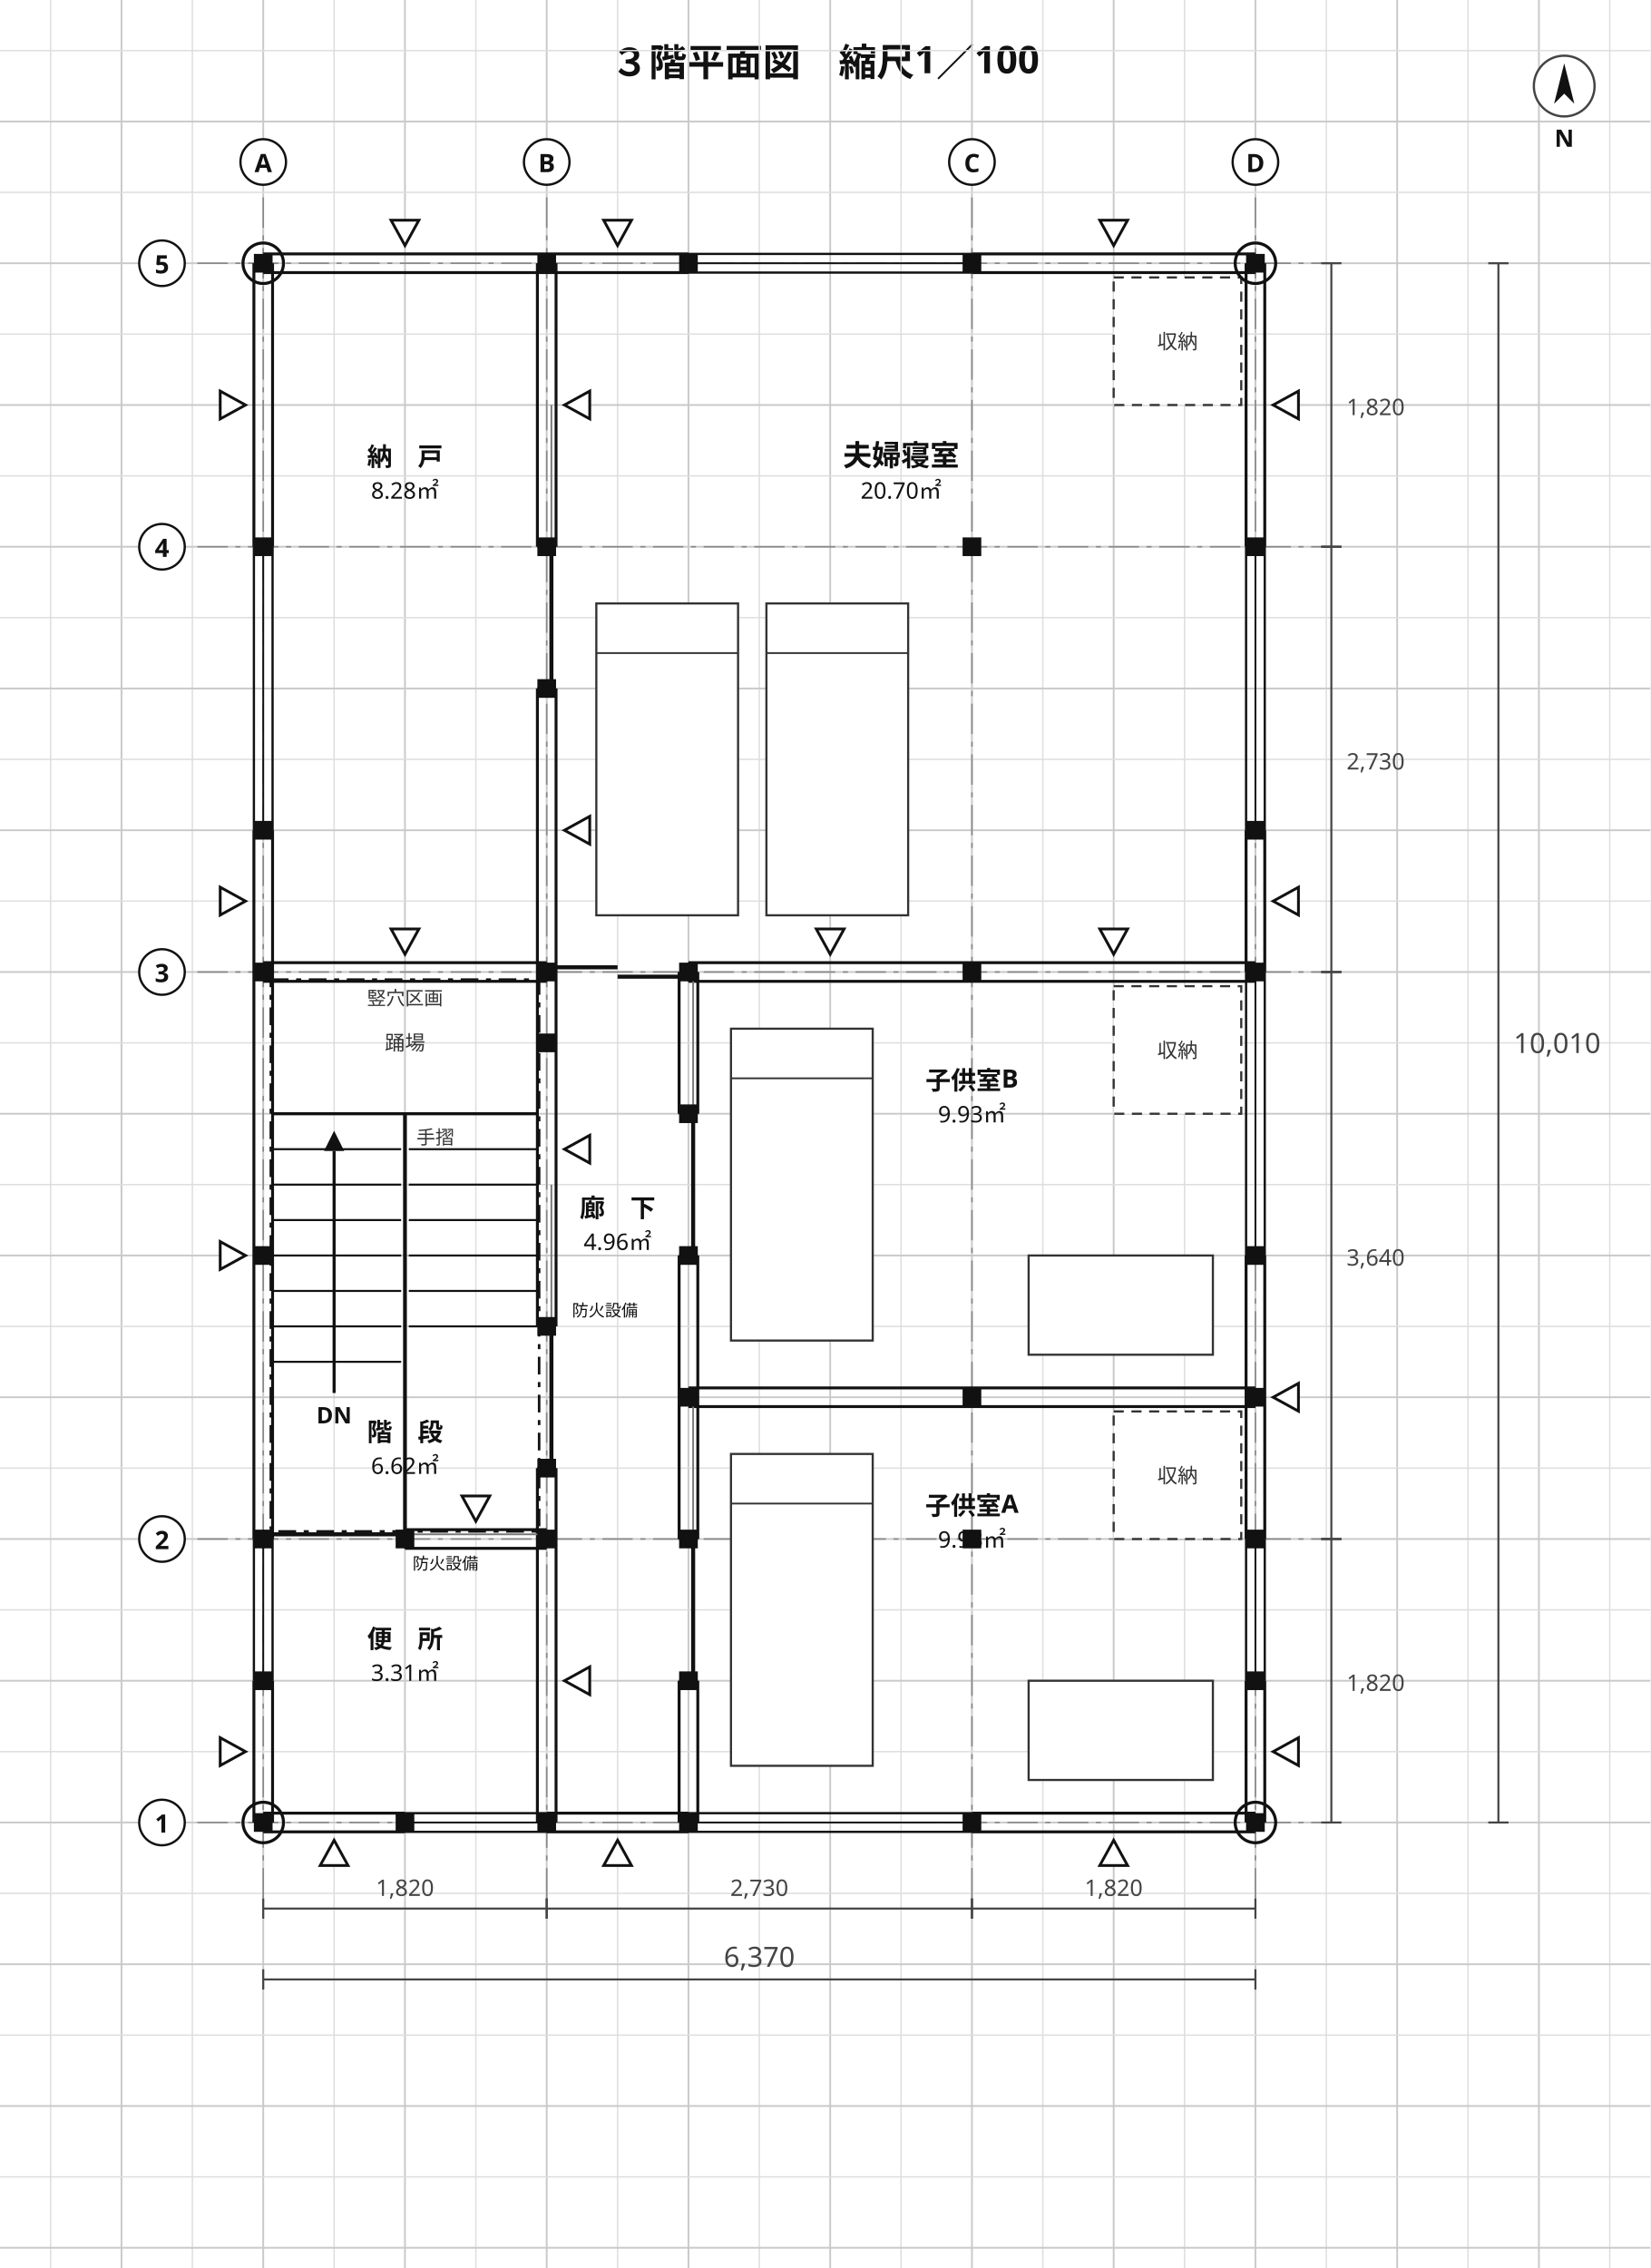
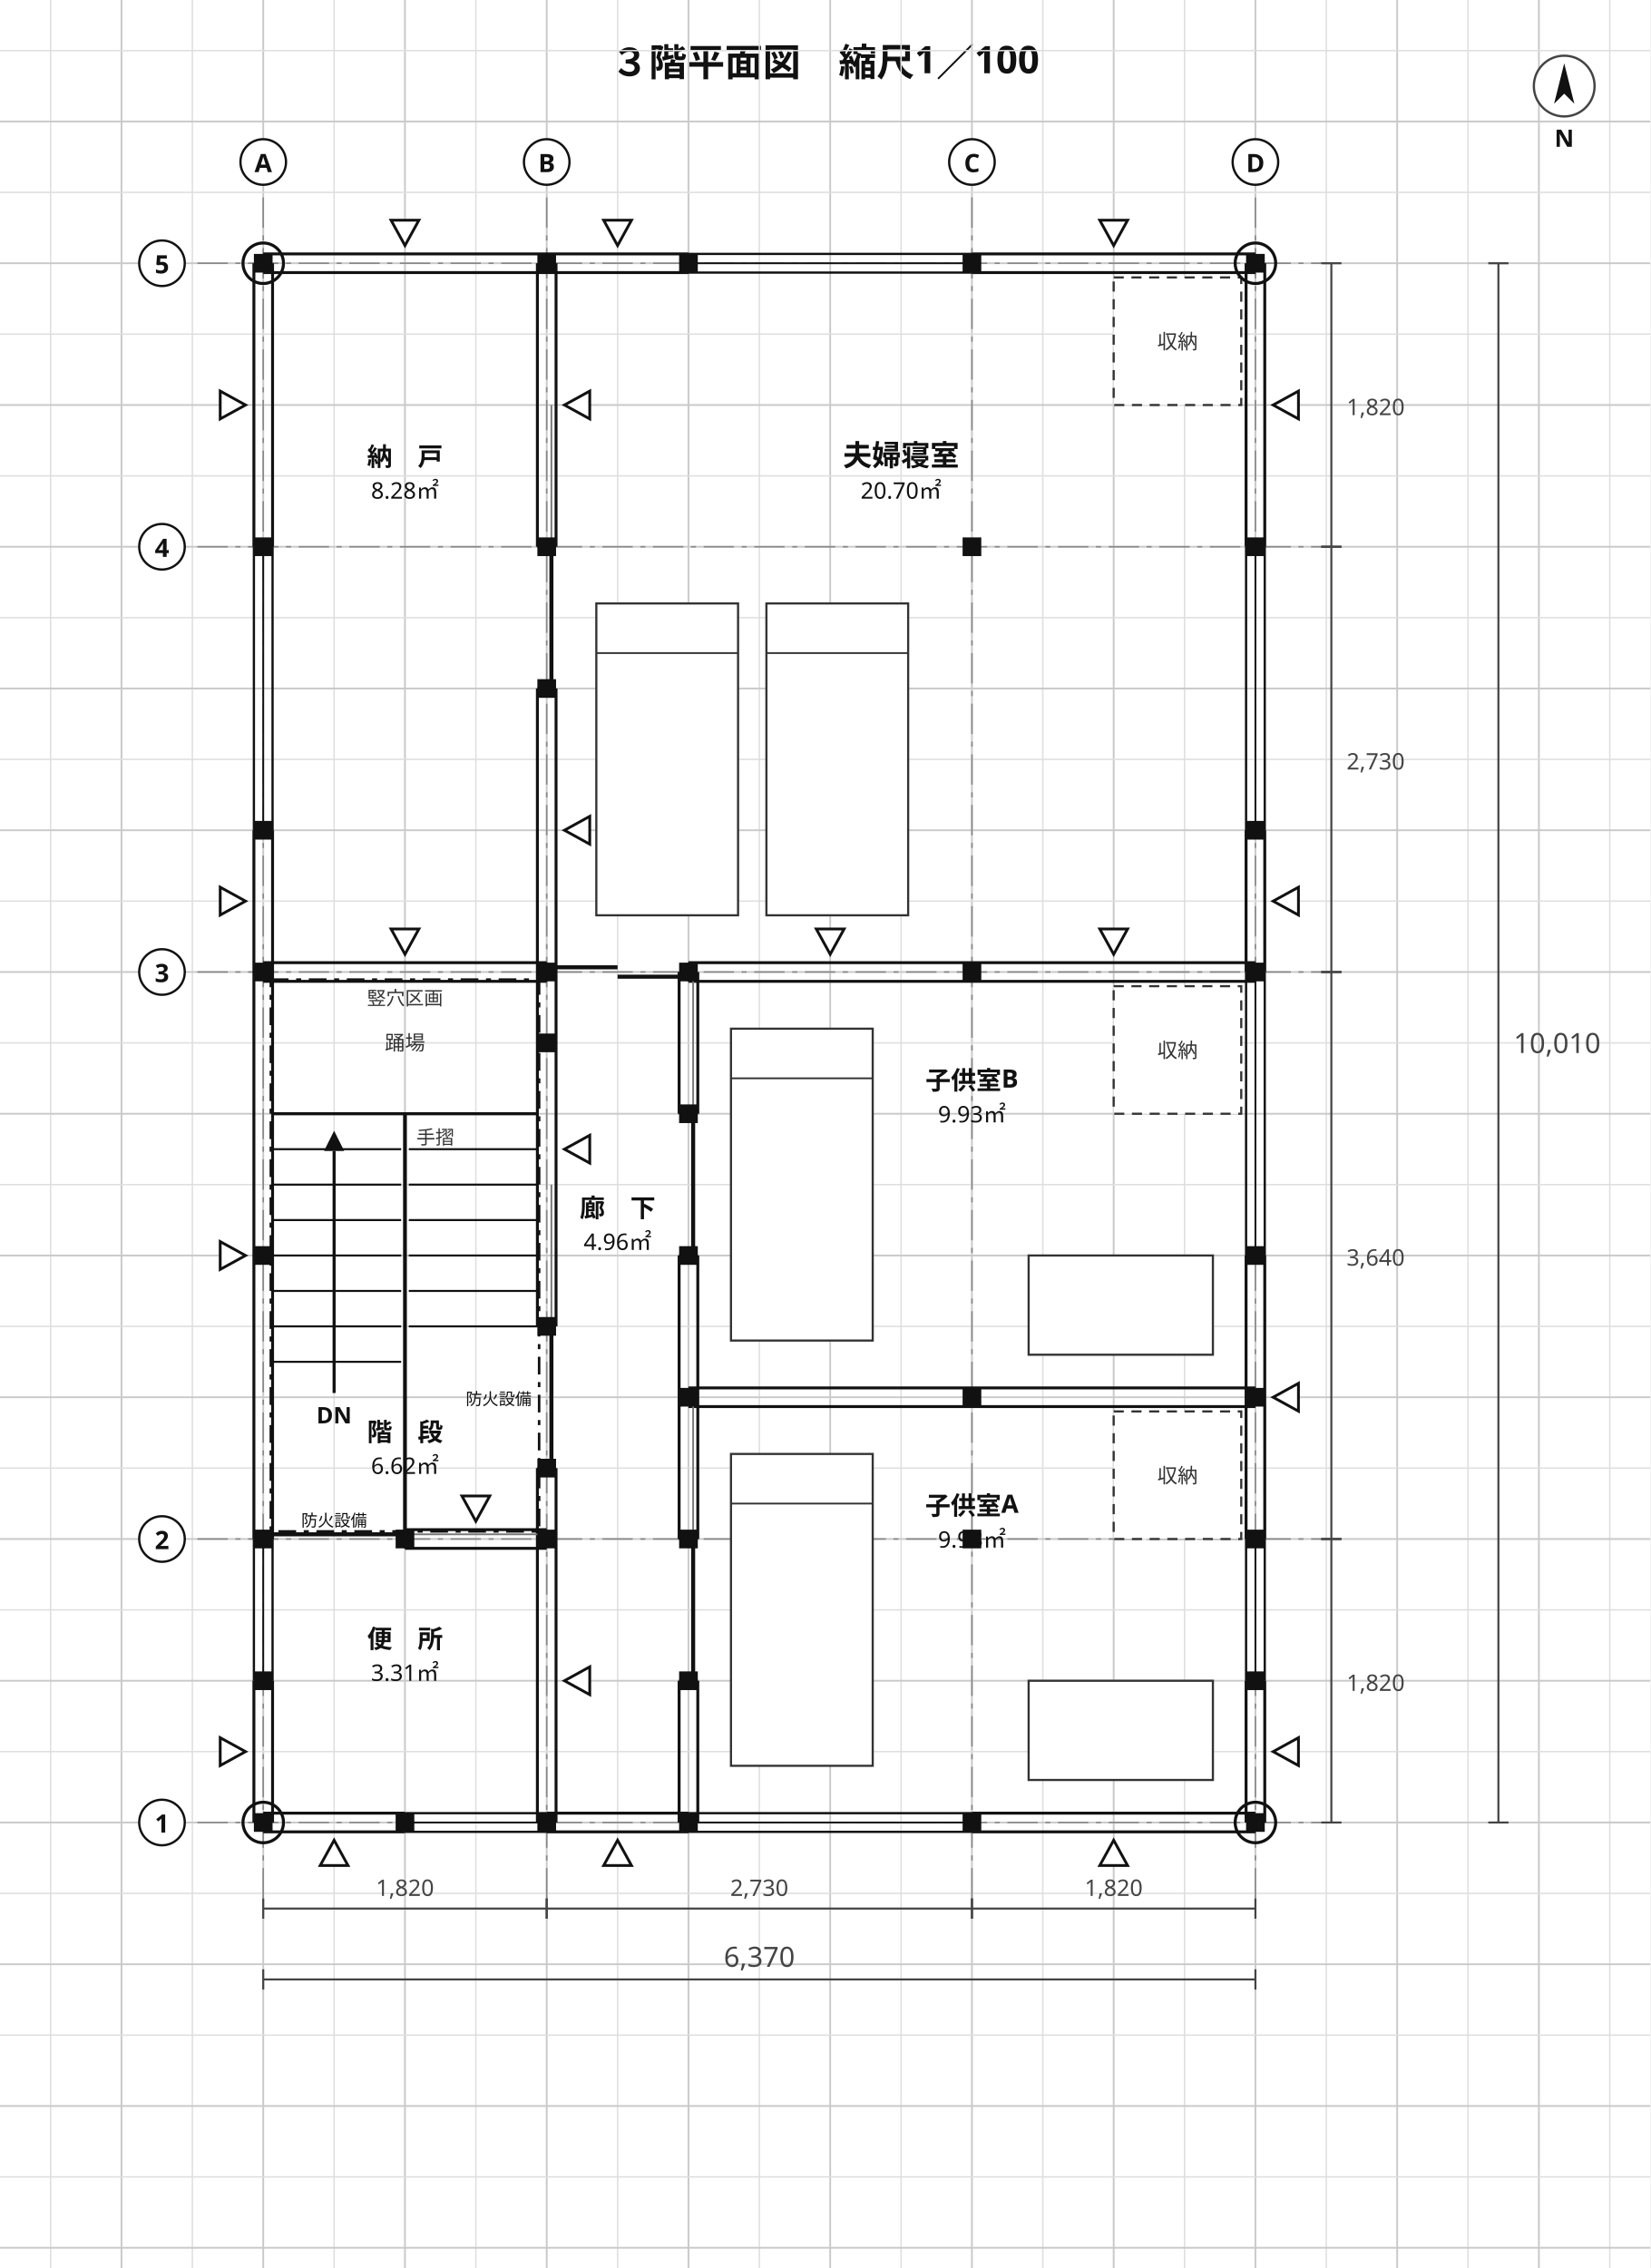
<svg xmlns="http://www.w3.org/2000/svg" viewBox="0 0 652 896" width="652" height="896" font-family="'Hiragino Sans','Hiragino Kaku Gothic ProN','Noto Sans JP','Yu Gothic',Meiryo,'IPAGothic',sans-serif">
  <rect width="652" height="896" fill="#ffffff" />
  <text x="326" y="30" font-size="15" text-anchor="middle" fill="#111" font-weight="700" font-family="'Hiragino Sans','Hiragino Kaku Gothic ProN','Noto Sans JP','Yu Gothic',Meiryo,'IPAGothic',sans-serif">３階平面図　縮尺1／100</text>
  <line x1="20" y1="0" x2="20" y2="896" stroke="#dedede" stroke-width="0.55" />
  <line x1="48" y1="0" x2="48" y2="896" stroke="#c9c9c9" stroke-width="0.7" />
  <line x1="76" y1="0" x2="76" y2="896" stroke="#dedede" stroke-width="0.55" />
  <line x1="104" y1="0" x2="104" y2="896" stroke="#c9c9c9" stroke-width="0.7" />
  <line x1="132" y1="0" x2="132" y2="896" stroke="#dedede" stroke-width="0.55" />
  <line x1="160" y1="0" x2="160" y2="896" stroke="#c9c9c9" stroke-width="0.7" />
  <line x1="188" y1="0" x2="188" y2="896" stroke="#dedede" stroke-width="0.55" />
  <line x1="216" y1="0" x2="216" y2="896" stroke="#c9c9c9" stroke-width="0.7" />
  <line x1="244" y1="0" x2="244" y2="896" stroke="#dedede" stroke-width="0.55" />
  <line x1="272" y1="0" x2="272" y2="896" stroke="#c9c9c9" stroke-width="0.7" />
  <line x1="300" y1="0" x2="300" y2="896" stroke="#dedede" stroke-width="0.55" />
  <line x1="328" y1="0" x2="328" y2="896" stroke="#c9c9c9" stroke-width="0.7" />
  <line x1="356" y1="0" x2="356" y2="896" stroke="#dedede" stroke-width="0.55" />
  <line x1="384" y1="0" x2="384" y2="896" stroke="#c9c9c9" stroke-width="0.7" />
  <line x1="412" y1="0" x2="412" y2="896" stroke="#dedede" stroke-width="0.55" />
  <line x1="440" y1="0" x2="440" y2="896" stroke="#c9c9c9" stroke-width="0.7" />
  <line x1="468" y1="0" x2="468" y2="896" stroke="#dedede" stroke-width="0.55" />
  <line x1="496" y1="0" x2="496" y2="896" stroke="#c9c9c9" stroke-width="0.7" />
  <line x1="524" y1="0" x2="524" y2="896" stroke="#dedede" stroke-width="0.55" />
  <line x1="552" y1="0" x2="552" y2="896" stroke="#c9c9c9" stroke-width="0.7" />
  <line x1="580" y1="0" x2="580" y2="896" stroke="#dedede" stroke-width="0.55" />
  <line x1="608" y1="0" x2="608" y2="896" stroke="#c9c9c9" stroke-width="0.7" />
  <line x1="636" y1="0" x2="636" y2="896" stroke="#dedede" stroke-width="0.55" />
  <line x1="0" y1="20" x2="652" y2="20" stroke="#dedede" stroke-width="0.55" />
  <line x1="0" y1="48" x2="652" y2="48" stroke="#c9c9c9" stroke-width="0.7" />
  <line x1="0" y1="76" x2="652" y2="76" stroke="#dedede" stroke-width="0.55" />
  <line x1="0" y1="104" x2="652" y2="104" stroke="#c9c9c9" stroke-width="0.7" />
  <line x1="0" y1="132" x2="652" y2="132" stroke="#dedede" stroke-width="0.55" />
  <line x1="0" y1="160" x2="652" y2="160" stroke="#c9c9c9" stroke-width="0.7" />
  <line x1="0" y1="188" x2="652" y2="188" stroke="#dedede" stroke-width="0.55" />
  <line x1="0" y1="216" x2="652" y2="216" stroke="#c9c9c9" stroke-width="0.7" />
  <line x1="0" y1="244" x2="652" y2="244" stroke="#dedede" stroke-width="0.55" />
  <line x1="0" y1="272" x2="652" y2="272" stroke="#c9c9c9" stroke-width="0.7" />
  <line x1="0" y1="300" x2="652" y2="300" stroke="#dedede" stroke-width="0.55" />
  <line x1="0" y1="328" x2="652" y2="328" stroke="#c9c9c9" stroke-width="0.7" />
  <line x1="0" y1="356" x2="652" y2="356" stroke="#dedede" stroke-width="0.55" />
  <line x1="0" y1="384" x2="652" y2="384" stroke="#c9c9c9" stroke-width="0.7" />
  <line x1="0" y1="412" x2="652" y2="412" stroke="#dedede" stroke-width="0.55" />
  <line x1="0" y1="440" x2="652" y2="440" stroke="#c9c9c9" stroke-width="0.7" />
  <line x1="0" y1="468" x2="652" y2="468" stroke="#dedede" stroke-width="0.55" />
  <line x1="0" y1="496" x2="652" y2="496" stroke="#c9c9c9" stroke-width="0.7" />
  <line x1="0" y1="524" x2="652" y2="524" stroke="#dedede" stroke-width="0.55" />
  <line x1="0" y1="552" x2="652" y2="552" stroke="#c9c9c9" stroke-width="0.7" />
  <line x1="0" y1="580" x2="652" y2="580" stroke="#dedede" stroke-width="0.55" />
  <line x1="0" y1="608" x2="652" y2="608" stroke="#c9c9c9" stroke-width="0.7" />
  <line x1="0" y1="636" x2="652" y2="636" stroke="#dedede" stroke-width="0.55" />
  <line x1="0" y1="664" x2="652" y2="664" stroke="#c9c9c9" stroke-width="0.7" />
  <line x1="0" y1="692" x2="652" y2="692" stroke="#dedede" stroke-width="0.55" />
  <line x1="0" y1="720" x2="652" y2="720" stroke="#c9c9c9" stroke-width="0.7" />
  <line x1="0" y1="748" x2="652" y2="748" stroke="#dedede" stroke-width="0.55" />
  <line x1="0" y1="776" x2="652" y2="776" stroke="#c9c9c9" stroke-width="0.7" />
  <line x1="0" y1="804" x2="652" y2="804" stroke="#dedede" stroke-width="0.55" />
  <line x1="0" y1="832" x2="652" y2="832" stroke="#c9c9c9" stroke-width="0.7" />
  <line x1="0" y1="860" x2="652" y2="860" stroke="#dedede" stroke-width="0.55" />
  <line x1="0" y1="888" x2="652" y2="888" stroke="#c9c9c9" stroke-width="0.7" />
  <line x1="104" y1="78" x2="104" y2="750" stroke="#888" stroke-width="0.6" stroke-dasharray="12 3 2 3" />
  <line x1="216" y1="78" x2="216" y2="750" stroke="#888" stroke-width="0.6" stroke-dasharray="12 3 2 3" />
  <line x1="384" y1="78" x2="384" y2="750" stroke="#888" stroke-width="0.6" stroke-dasharray="12 3 2 3" />
  <line x1="496" y1="78" x2="496" y2="750" stroke="#888" stroke-width="0.6" stroke-dasharray="12 3 2 3" />
  <line x1="78" y1="720" x2="526" y2="720" stroke="#888" stroke-width="0.6" stroke-dasharray="12 3 2 3" />
  <line x1="78" y1="608" x2="526" y2="608" stroke="#888" stroke-width="0.6" stroke-dasharray="12 3 2 3" />
  <line x1="78" y1="384" x2="526" y2="384" stroke="#888" stroke-width="0.6" stroke-dasharray="12 3 2 3" />
  <line x1="78" y1="216" x2="526" y2="216" stroke="#888" stroke-width="0.6" stroke-dasharray="12 3 2 3" />
  <line x1="78" y1="104" x2="526" y2="104" stroke="#888" stroke-width="0.6" stroke-dasharray="12 3 2 3" />
  <line x1="100.31" y1="720" x2="100.31" y2="664" stroke="#111" stroke-width="1.15" />
  <line x1="107.69" y1="720" x2="107.69" y2="664" stroke="#111" stroke-width="1.15" />
  <line x1="100.31" y1="608" x2="100.31" y2="328" stroke="#111" stroke-width="1.15" />
  <line x1="107.69" y1="608" x2="107.69" y2="328" stroke="#111" stroke-width="1.15" />
  <line x1="100.31" y1="216" x2="100.31" y2="104" stroke="#111" stroke-width="1.15" />
  <line x1="107.69" y1="216" x2="107.69" y2="104" stroke="#111" stroke-width="1.15" />
  <line x1="212.31" y1="720" x2="212.31" y2="580" stroke="#111" stroke-width="1.15" />
  <line x1="219.69" y1="720" x2="219.69" y2="580" stroke="#111" stroke-width="1.15" />
  <line x1="212.31" y1="524" x2="212.31" y2="272" stroke="#111" stroke-width="1.15" />
  <line x1="219.69" y1="524" x2="219.69" y2="272" stroke="#111" stroke-width="1.15" />
  <line x1="212.31" y1="216" x2="212.31" y2="104" stroke="#111" stroke-width="1.15" />
  <line x1="219.69" y1="216" x2="219.69" y2="104" stroke="#111" stroke-width="1.15" />
  <line x1="104" y1="716.31" x2="160" y2="716.31" stroke="#111" stroke-width="1.15" />
  <line x1="104" y1="723.69" x2="160" y2="723.69" stroke="#111" stroke-width="1.15" />
  <line x1="216" y1="716.31" x2="272" y2="716.31" stroke="#111" stroke-width="1.15" />
  <line x1="216" y1="723.69" x2="272" y2="723.69" stroke="#111" stroke-width="1.15" />
  <line x1="384" y1="716.31" x2="496" y2="716.31" stroke="#111" stroke-width="1.15" />
  <line x1="384" y1="723.69" x2="496" y2="723.69" stroke="#111" stroke-width="1.15" />
  <line x1="160" y1="604.31" x2="216" y2="604.31" stroke="#111" stroke-width="1.15" />
  <line x1="160" y1="611.69" x2="216" y2="611.69" stroke="#111" stroke-width="1.15" />
  <line x1="104" y1="380.31" x2="216" y2="380.31" stroke="#111" stroke-width="1.15" />
  <line x1="104" y1="387.69" x2="216" y2="387.69" stroke="#111" stroke-width="1.15" />
  <line x1="272" y1="380.31" x2="496" y2="380.31" stroke="#111" stroke-width="1.15" />
  <line x1="272" y1="387.69" x2="496" y2="387.69" stroke="#111" stroke-width="1.15" />
  <line x1="104" y1="100.31" x2="272" y2="100.31" stroke="#111" stroke-width="1.15" />
  <line x1="104" y1="107.69" x2="272" y2="107.69" stroke="#111" stroke-width="1.15" />
  <line x1="384" y1="100.31" x2="496" y2="100.31" stroke="#111" stroke-width="1.15" />
  <line x1="384" y1="107.69" x2="496" y2="107.69" stroke="#111" stroke-width="1.15" />
  <line x1="268.31" y1="720" x2="268.31" y2="664" stroke="#111" stroke-width="1.15" />
  <line x1="275.69" y1="720" x2="275.69" y2="664" stroke="#111" stroke-width="1.15" />
  <line x1="268.31" y1="608" x2="268.31" y2="496" stroke="#111" stroke-width="1.15" />
  <line x1="275.69" y1="608" x2="275.69" y2="496" stroke="#111" stroke-width="1.15" />
  <line x1="268.31" y1="440" x2="268.31" y2="384" stroke="#111" stroke-width="1.15" />
  <line x1="275.69" y1="440" x2="275.69" y2="384" stroke="#111" stroke-width="1.15" />
  <line x1="492.31" y1="720" x2="492.31" y2="664" stroke="#111" stroke-width="1.15" />
  <line x1="499.69" y1="720" x2="499.69" y2="664" stroke="#111" stroke-width="1.15" />
  <line x1="492.31" y1="608" x2="492.31" y2="496" stroke="#111" stroke-width="1.15" />
  <line x1="499.69" y1="608" x2="499.69" y2="496" stroke="#111" stroke-width="1.15" />
  <line x1="492.31" y1="384" x2="492.31" y2="328" stroke="#111" stroke-width="1.15" />
  <line x1="499.69" y1="384" x2="499.69" y2="328" stroke="#111" stroke-width="1.15" />
  <line x1="492.31" y1="216" x2="492.31" y2="104" stroke="#111" stroke-width="1.15" />
  <line x1="499.69" y1="216" x2="499.69" y2="104" stroke="#111" stroke-width="1.15" />
  <line x1="272" y1="548.31" x2="496" y2="548.31" stroke="#111" stroke-width="1.15" />
  <line x1="272" y1="555.69" x2="496" y2="555.69" stroke="#111" stroke-width="1.15" />
  <line x1="272" y1="716.31" x2="384" y2="716.31" stroke="#111" stroke-width="0.9" />
  <line x1="272" y1="723.69" x2="384" y2="723.69" stroke="#111" stroke-width="0.9" />
  <line x1="272" y1="720" x2="384" y2="720" stroke="#111" stroke-width="0.7" />
  <line x1="272" y1="716.31" x2="272" y2="723.69" stroke="#111" stroke-width="1.0" />
  <line x1="384" y1="716.31" x2="384" y2="723.69" stroke="#111" stroke-width="1.0" />
  <line x1="160" y1="716.31" x2="216" y2="716.31" stroke="#111" stroke-width="0.9" />
  <line x1="160" y1="723.69" x2="216" y2="723.69" stroke="#111" stroke-width="0.9" />
  <line x1="160" y1="720" x2="216" y2="720" stroke="#111" stroke-width="0.7" />
  <line x1="160" y1="716.31" x2="160" y2="723.69" stroke="#111" stroke-width="1.0" />
  <line x1="216" y1="716.31" x2="216" y2="723.69" stroke="#111" stroke-width="1.0" />
  <line x1="272" y1="100.31" x2="384" y2="100.31" stroke="#111" stroke-width="0.9" />
  <line x1="272" y1="107.69" x2="384" y2="107.69" stroke="#111" stroke-width="0.9" />
  <line x1="272" y1="104" x2="384" y2="104" stroke="#111" stroke-width="0.7" />
  <line x1="272" y1="100.31" x2="272" y2="107.69" stroke="#111" stroke-width="1.0" />
  <line x1="384" y1="100.31" x2="384" y2="107.69" stroke="#111" stroke-width="1.0" />
  <line x1="100.31" y1="664" x2="100.31" y2="608" stroke="#111" stroke-width="0.9" />
  <line x1="107.69" y1="664" x2="107.69" y2="608" stroke="#111" stroke-width="0.9" />
  <line x1="104" y1="664" x2="104" y2="608" stroke="#111" stroke-width="0.7" />
  <line x1="100.31" y1="664" x2="107.69" y2="664" stroke="#111" stroke-width="1.0" />
  <line x1="100.31" y1="608" x2="107.69" y2="608" stroke="#111" stroke-width="1.0" />
  <line x1="100.31" y1="328" x2="100.31" y2="216" stroke="#111" stroke-width="0.9" />
  <line x1="107.69" y1="328" x2="107.69" y2="216" stroke="#111" stroke-width="0.9" />
  <line x1="104" y1="328" x2="104" y2="216" stroke="#111" stroke-width="0.7" />
  <line x1="100.31" y1="328" x2="107.69" y2="328" stroke="#111" stroke-width="1.0" />
  <line x1="100.31" y1="216" x2="107.69" y2="216" stroke="#111" stroke-width="1.0" />
  <line x1="492.31" y1="664" x2="492.31" y2="608" stroke="#111" stroke-width="0.9" />
  <line x1="499.69" y1="664" x2="499.69" y2="608" stroke="#111" stroke-width="0.9" />
  <line x1="496" y1="664" x2="496" y2="608" stroke="#111" stroke-width="0.7" />
  <line x1="492.31" y1="664" x2="499.69" y2="664" stroke="#111" stroke-width="1.0" />
  <line x1="492.31" y1="608" x2="499.69" y2="608" stroke="#111" stroke-width="1.0" />
  <line x1="492.31" y1="496" x2="492.31" y2="384" stroke="#111" stroke-width="0.9" />
  <line x1="499.69" y1="496" x2="499.69" y2="384" stroke="#111" stroke-width="0.9" />
  <line x1="496" y1="496" x2="496" y2="384" stroke="#111" stroke-width="0.7" />
  <line x1="492.31" y1="496" x2="499.69" y2="496" stroke="#111" stroke-width="1.0" />
  <line x1="492.31" y1="384" x2="499.69" y2="384" stroke="#111" stroke-width="1.0" />
  <line x1="492.31" y1="328" x2="492.31" y2="216" stroke="#111" stroke-width="0.9" />
  <line x1="499.69" y1="328" x2="499.69" y2="216" stroke="#111" stroke-width="0.9" />
  <line x1="496" y1="328" x2="496" y2="216" stroke="#111" stroke-width="0.7" />
  <line x1="492.31" y1="328" x2="499.69" y2="328" stroke="#111" stroke-width="1.0" />
  <line x1="492.31" y1="216" x2="499.69" y2="216" stroke="#111" stroke-width="1.0" />
  <line x1="104" y1="604.31" x2="104" y2="611.69" stroke="#111" stroke-width="1.0" />
  <line x1="160" y1="604.31" x2="160" y2="611.69" stroke="#111" stroke-width="1.0" />
  <line x1="104" y1="606.15" x2="160" y2="606.15" stroke="#111" stroke-width="1.6" />
  <line x1="160" y1="606.15" x2="216" y2="606.15" stroke="#777" stroke-width="0.7" />
-   <text x="163" y="620" font-size="6.5" text-anchor="start" fill="#111" font-weight="400" font-family="'Hiragino Sans','Hiragino Kaku Gothic ProN','Noto Sans JP','Yu Gothic',Meiryo,'IPAGothic',sans-serif">防火設備</text>
+   <text x="132" y="603" font-size="6.5" text-anchor="middle" fill="#111" font-weight="400" font-family="'Hiragino Sans','Hiragino Kaku Gothic ProN','Noto Sans JP','Yu Gothic',Meiryo,'IPAGothic',sans-serif">防火設備</text>
  <line x1="212.31" y1="580" x2="219.69" y2="580" stroke="#111" stroke-width="1.0" />
  <line x1="212.31" y1="524" x2="219.69" y2="524" stroke="#111" stroke-width="1.0" />
  <line x1="217.85" y1="580" x2="217.85" y2="524" stroke="#111" stroke-width="1.6" />
  <line x1="217.85" y1="524" x2="217.85" y2="468" stroke="#777" stroke-width="0.7" />
-   <text x="226" y="520" font-size="6.5" text-anchor="start" fill="#111" font-weight="400" font-family="'Hiragino Sans','Hiragino Kaku Gothic ProN','Noto Sans JP','Yu Gothic',Meiryo,'IPAGothic',sans-serif">防火設備</text>
+   <text x="210" y="555" font-size="6.5" text-anchor="end" fill="#111" font-weight="400" font-family="'Hiragino Sans','Hiragino Kaku Gothic ProN','Noto Sans JP','Yu Gothic',Meiryo,'IPAGothic',sans-serif">防火設備</text>
  <line x1="212.31" y1="272" x2="219.69" y2="272" stroke="#111" stroke-width="1.0" />
  <line x1="212.31" y1="216" x2="219.69" y2="216" stroke="#111" stroke-width="1.0" />
  <line x1="217.85" y1="272" x2="217.85" y2="216" stroke="#111" stroke-width="1.6" />
  <line x1="217.85" y1="216" x2="217.85" y2="160" stroke="#777" stroke-width="0.7" />
  <line x1="268.31" y1="664" x2="275.69" y2="664" stroke="#111" stroke-width="1.0" />
  <line x1="268.31" y1="608" x2="275.69" y2="608" stroke="#111" stroke-width="1.0" />
  <line x1="273.85" y1="664" x2="273.85" y2="608" stroke="#111" stroke-width="1.6" />
  <line x1="273.85" y1="608" x2="273.85" y2="552" stroke="#777" stroke-width="0.7" />
  <line x1="268.31" y1="496" x2="275.69" y2="496" stroke="#111" stroke-width="1.0" />
  <line x1="268.31" y1="440" x2="275.69" y2="440" stroke="#111" stroke-width="1.0" />
  <line x1="273.85" y1="496" x2="273.85" y2="440" stroke="#111" stroke-width="1.6" />
  <line x1="273.85" y1="440" x2="273.85" y2="384" stroke="#777" stroke-width="0.7" />
  <line x1="216" y1="382.15" x2="244" y2="382.15" stroke="#111" stroke-width="1.6" />
  <line x1="244" y1="385.85" x2="272" y2="385.85" stroke="#111" stroke-width="1.6" />
  <line x1="216" y1="380.31" x2="216" y2="387.69" stroke="#111" stroke-width="1.0" />
  <line x1="272" y1="380.31" x2="272" y2="387.69" stroke="#111" stroke-width="1.0" />
  <rect x="288.8" y="574.4" width="56" height="123.2" fill="#fff" stroke="#333" stroke-width="0.85" />
  <line x1="288.8" y1="594" x2="344.8" y2="594" stroke="#333" stroke-width="0.7" />
  <rect x="406.4" y="664" width="72.8" height="39.2" fill="#fff" stroke="#333" stroke-width="0.85" />
  <rect x="440" y="557.6" width="50.4" height="50.4" fill="#fff" stroke="#333" stroke-width="0.85" stroke-dasharray="4 3" />
  <text x="465.2" y="585.8" font-size="8" text-anchor="middle" fill="#333" font-weight="400" font-family="'Hiragino Sans','Hiragino Kaku Gothic ProN','Noto Sans JP','Yu Gothic',Meiryo,'IPAGothic',sans-serif">収納</text>
  <rect x="288.8" y="406.4" width="56" height="123.2" fill="#fff" stroke="#333" stroke-width="0.85" />
  <line x1="288.8" y1="426" x2="344.8" y2="426" stroke="#333" stroke-width="0.7" />
  <rect x="406.4" y="496" width="72.8" height="39.2" fill="#fff" stroke="#333" stroke-width="0.85" />
  <rect x="440" y="389.6" width="50.4" height="50.4" fill="#fff" stroke="#333" stroke-width="0.85" stroke-dasharray="4 3" />
  <text x="465.2" y="417.8" font-size="8" text-anchor="middle" fill="#333" font-weight="400" font-family="'Hiragino Sans','Hiragino Kaku Gothic ProN','Noto Sans JP','Yu Gothic',Meiryo,'IPAGothic',sans-serif">収納</text>
  <rect x="235.6" y="238.4" width="56" height="123.2" fill="#fff" stroke="#333" stroke-width="0.85" />
  <line x1="235.6" y1="258" x2="291.6" y2="258" stroke="#333" stroke-width="0.7" />
  <rect x="302.8" y="238.4" width="56" height="123.2" fill="#fff" stroke="#333" stroke-width="0.85" />
  <line x1="302.8" y1="258" x2="358.8" y2="258" stroke="#333" stroke-width="0.7" />
  <rect x="440" y="109.6" width="50.4" height="50.4" fill="#fff" stroke="#333" stroke-width="0.85" stroke-dasharray="4 3" />
  <text x="465.2" y="137.8" font-size="8" text-anchor="middle" fill="#333" font-weight="400" font-family="'Hiragino Sans','Hiragino Kaku Gothic ProN','Noto Sans JP','Yu Gothic',Meiryo,'IPAGothic',sans-serif">収納</text>
  <line x1="107.69" y1="440" x2="212.31" y2="440" stroke="#111" stroke-width="1.2" />
  <text x="160" y="414.8" font-size="8" text-anchor="middle" fill="#333" font-weight="400" font-family="'Hiragino Sans','Hiragino Kaku Gothic ProN','Noto Sans JP','Yu Gothic',Meiryo,'IPAGothic',sans-serif">踊場</text>
  <line x1="160" y1="608" x2="160" y2="440" stroke="#111" stroke-width="1.5" />
  <text x="172" y="452" font-size="7.5" text-anchor="middle" fill="#333" font-weight="400" font-family="'Hiragino Sans','Hiragino Kaku Gothic ProN','Noto Sans JP','Yu Gothic',Meiryo,'IPAGothic',sans-serif">手摺</text>
  <line x1="161.5" y1="454" x2="212.31" y2="454" stroke="#111" stroke-width="0.8" />
  <line x1="161.5" y1="468" x2="212.31" y2="468" stroke="#111" stroke-width="0.8" />
  <line x1="161.5" y1="482" x2="212.31" y2="482" stroke="#111" stroke-width="0.8" />
  <line x1="161.5" y1="496" x2="212.31" y2="496" stroke="#111" stroke-width="0.8" />
  <line x1="161.5" y1="510" x2="212.31" y2="510" stroke="#111" stroke-width="0.8" />
  <line x1="161.5" y1="524" x2="212.31" y2="524" stroke="#111" stroke-width="0.8" />
  <line x1="107.69" y1="454" x2="158.5" y2="454" stroke="#111" stroke-width="0.8" />
  <line x1="107.69" y1="468" x2="158.5" y2="468" stroke="#111" stroke-width="0.8" />
  <line x1="107.69" y1="482" x2="158.5" y2="482" stroke="#111" stroke-width="0.8" />
  <line x1="107.69" y1="496" x2="158.5" y2="496" stroke="#111" stroke-width="0.8" />
  <line x1="107.69" y1="510" x2="158.5" y2="510" stroke="#111" stroke-width="0.8" />
  <line x1="107.69" y1="524" x2="158.5" y2="524" stroke="#111" stroke-width="0.8" />
  <line x1="107.69" y1="538" x2="158.5" y2="538" stroke="#111" stroke-width="0.8" />
  <line x1="132" y1="550.32" x2="132" y2="454.72" stroke="#111" stroke-width="1.2" />
  <polygon points="132,446.72 128,454.72 136,454.72" fill="#111" />
  <text x="132" y="562.32" font-size="9" text-anchor="middle" fill="#111" font-weight="700" font-family="'Hiragino Sans','Hiragino Kaku Gothic ProN','Noto Sans JP','Yu Gothic',Meiryo,'IPAGothic',sans-serif">DN</text>
  <rect x="107" y="387" width="106" height="218" fill="none" stroke="#111" stroke-width="1.0" stroke-dasharray="7 3 2 3" />
  <text x="160" y="397" font-size="7.5" text-anchor="middle" fill="#333" font-weight="400" font-family="'Hiragino Sans','Hiragino Kaku Gothic ProN','Noto Sans JP','Yu Gothic',Meiryo,'IPAGothic',sans-serif">竪穴区画</text>
  <polygon points="97,692 87,686.5 87,697.5" fill="#fff" stroke="#111" stroke-width="1.1" />
  <polygon points="97,496 87,490.5 87,501.5" fill="#fff" stroke="#111" stroke-width="1.1" />
  <polygon points="97,356 87,350.5 87,361.5" fill="#fff" stroke="#111" stroke-width="1.1" />
  <polygon points="97,160 87,154.5 87,165.5" fill="#fff" stroke="#111" stroke-width="1.1" />
  <polygon points="223,664 233,658.5 233,669.5" fill="#fff" stroke="#111" stroke-width="1.1" />
  <polygon points="223,454 233,448.5 233,459.5" fill="#fff" stroke="#111" stroke-width="1.1" />
  <polygon points="223,328 233,322.5 233,333.5" fill="#fff" stroke="#111" stroke-width="1.1" />
  <polygon points="223,160 233,154.5 233,165.5" fill="#fff" stroke="#111" stroke-width="1.1" />
  <polygon points="503,692 513,686.5 513,697.5" fill="#fff" stroke="#111" stroke-width="1.1" />
  <polygon points="503,552 513,546.5 513,557.5" fill="#fff" stroke="#111" stroke-width="1.1" />
  <polygon points="503,356 513,350.5 513,361.5" fill="#fff" stroke="#111" stroke-width="1.1" />
  <polygon points="503,160 513,154.5 513,165.5" fill="#fff" stroke="#111" stroke-width="1.1" />
  <polygon points="132,727 126.5,737 137.5,737" fill="#fff" stroke="#111" stroke-width="1.1" />
  <polygon points="244,727 238.5,737 249.5,737" fill="#fff" stroke="#111" stroke-width="1.1" />
  <polygon points="440,727 434.5,737 445.5,737" fill="#fff" stroke="#111" stroke-width="1.1" />
  <polygon points="188,601 182.5,591 193.5,591" fill="#fff" stroke="#111" stroke-width="1.1" />
  <polygon points="160,377 154.5,367 165.5,367" fill="#fff" stroke="#111" stroke-width="1.1" />
  <polygon points="328,377 322.5,367 333.5,367" fill="#fff" stroke="#111" stroke-width="1.1" />
  <polygon points="440,377 434.5,367 445.5,367" fill="#fff" stroke="#111" stroke-width="1.1" />
  <polygon points="160,97 154.5,87 165.5,87" fill="#fff" stroke="#111" stroke-width="1.1" />
  <polygon points="244,97 238.5,87 249.5,87" fill="#fff" stroke="#111" stroke-width="1.1" />
  <polygon points="440,97 434.5,87 445.5,87" fill="#fff" stroke="#111" stroke-width="1.1" />
  <rect x="100.31" y="660.31" width="7.38" height="7.38" fill="#111" />
  <rect x="100.31" y="604.31" width="7.38" height="7.38" fill="#111" />
  <rect x="100.31" y="492.31" width="7.38" height="7.38" fill="#111" />
  <rect x="100.31" y="380.31" width="7.38" height="7.38" fill="#111" />
  <rect x="100.31" y="324.31" width="7.38" height="7.38" fill="#111" />
  <rect x="100.31" y="212.31" width="7.38" height="7.38" fill="#111" />
  <rect x="156.31" y="716.31" width="7.38" height="7.38" fill="#111" />
  <rect x="156.31" y="604.31" width="7.38" height="7.38" fill="#111" />
  <rect x="212.31" y="716.31" width="7.38" height="7.38" fill="#111" />
  <rect x="212.31" y="604.31" width="7.38" height="7.38" fill="#111" />
  <rect x="212.31" y="576.31" width="7.38" height="7.38" fill="#111" />
  <rect x="212.31" y="520.31" width="7.38" height="7.38" fill="#111" />
  <rect x="212.31" y="408.31" width="7.38" height="7.38" fill="#111" />
  <rect x="212.31" y="380.31" width="7.38" height="7.38" fill="#111" />
  <rect x="212.31" y="268.31" width="7.38" height="7.38" fill="#111" />
  <rect x="212.31" y="212.31" width="7.38" height="7.38" fill="#111" />
  <rect x="212.31" y="100.31" width="7.38" height="7.38" fill="#111" />
  <rect x="268.31" y="716.31" width="7.38" height="7.38" fill="#111" />
  <rect x="268.31" y="660.31" width="7.38" height="7.38" fill="#111" />
  <rect x="268.31" y="604.31" width="7.38" height="7.38" fill="#111" />
  <rect x="268.31" y="548.31" width="7.38" height="7.38" fill="#111" />
  <rect x="268.31" y="492.31" width="7.38" height="7.38" fill="#111" />
  <rect x="268.31" y="436.31" width="7.38" height="7.38" fill="#111" />
  <rect x="268.31" y="380.31" width="7.38" height="7.38" fill="#111" />
  <rect x="268.31" y="100.31" width="7.38" height="7.38" fill="#111" />
  <rect x="380.31" y="716.31" width="7.38" height="7.38" fill="#111" />
  <rect x="380.31" y="604.31" width="7.38" height="7.38" fill="#111" />
  <rect x="380.31" y="548.31" width="7.38" height="7.38" fill="#111" />
  <rect x="380.31" y="380.31" width="7.38" height="7.38" fill="#111" />
  <rect x="380.31" y="212.31" width="7.38" height="7.38" fill="#111" />
  <rect x="380.31" y="100.31" width="7.38" height="7.38" fill="#111" />
  <rect x="492.31" y="660.31" width="7.38" height="7.38" fill="#111" />
  <rect x="492.31" y="604.31" width="7.38" height="7.38" fill="#111" />
  <rect x="492.31" y="548.31" width="7.38" height="7.38" fill="#111" />
  <rect x="492.31" y="492.31" width="7.38" height="7.38" fill="#111" />
  <rect x="492.31" y="380.31" width="7.38" height="7.38" fill="#111" />
  <rect x="492.31" y="324.31" width="7.38" height="7.38" fill="#111" />
  <rect x="492.31" y="212.31" width="7.38" height="7.38" fill="#111" />
  <rect x="100.31" y="716.31" width="7.38" height="7.38" fill="#111" />
  <circle cx="104" cy="720" r="8" fill="none" stroke="#111" stroke-width="1.2" />
  <rect x="100.31" y="100.31" width="7.38" height="7.38" fill="#111" />
  <circle cx="104" cy="104" r="8" fill="none" stroke="#111" stroke-width="1.2" />
  <rect x="492.31" y="716.31" width="7.38" height="7.38" fill="#111" />
  <circle cx="496" cy="720" r="8" fill="none" stroke="#111" stroke-width="1.2" />
  <rect x="492.31" y="100.31" width="7.38" height="7.38" fill="#111" />
  <circle cx="496" cy="104" r="8" fill="none" stroke="#111" stroke-width="1.2" />
  <text x="160" y="651.04" font-size="10" text-anchor="middle" fill="#111" font-weight="700" font-family="'Hiragino Sans','Hiragino Kaku Gothic ProN','Noto Sans JP','Yu Gothic',Meiryo,'IPAGothic',sans-serif">便　所</text>
  <text x="160" y="664.04" font-size="9" text-anchor="middle" fill="#111" font-weight="400" font-family="'Hiragino Sans','Hiragino Kaku Gothic ProN','Noto Sans JP','Yu Gothic',Meiryo,'IPAGothic',sans-serif">3.31㎡</text>
  <text x="160" y="569.28" font-size="10" text-anchor="middle" fill="#111" font-weight="700" font-family="'Hiragino Sans','Hiragino Kaku Gothic ProN','Noto Sans JP','Yu Gothic',Meiryo,'IPAGothic',sans-serif">階　段</text>
  <text x="160" y="582.28" font-size="9" text-anchor="middle" fill="#111" font-weight="400" font-family="'Hiragino Sans','Hiragino Kaku Gothic ProN','Noto Sans JP','Yu Gothic',Meiryo,'IPAGothic',sans-serif">6.62㎡</text>
  <text x="160" y="184" font-size="10" text-anchor="middle" fill="#111" font-weight="700" font-family="'Hiragino Sans','Hiragino Kaku Gothic ProN','Noto Sans JP','Yu Gothic',Meiryo,'IPAGothic',sans-serif">納　戸</text>
  <text x="160" y="197" font-size="9" text-anchor="middle" fill="#111" font-weight="400" font-family="'Hiragino Sans','Hiragino Kaku Gothic ProN','Noto Sans JP','Yu Gothic',Meiryo,'IPAGothic',sans-serif">8.28㎡</text>
  <text x="244" y="480.8" font-size="10" text-anchor="middle" fill="#111" font-weight="700" font-family="'Hiragino Sans','Hiragino Kaku Gothic ProN','Noto Sans JP','Yu Gothic',Meiryo,'IPAGothic',sans-serif">廊　下</text>
  <text x="244" y="493.8" font-size="9" text-anchor="middle" fill="#111" font-weight="400" font-family="'Hiragino Sans','Hiragino Kaku Gothic ProN','Noto Sans JP','Yu Gothic',Meiryo,'IPAGothic',sans-serif">4.96㎡</text>
  <text x="384" y="598.4" font-size="10" text-anchor="middle" fill="#111" font-weight="700" font-family="'Hiragino Sans','Hiragino Kaku Gothic ProN','Noto Sans JP','Yu Gothic',Meiryo,'IPAGothic',sans-serif">子供室A</text>
  <text x="384" y="611.4" font-size="9" text-anchor="middle" fill="#111" font-weight="400" font-family="'Hiragino Sans','Hiragino Kaku Gothic ProN','Noto Sans JP','Yu Gothic',Meiryo,'IPAGothic',sans-serif">9.93㎡</text>
  <text x="384" y="430.4" font-size="10" text-anchor="middle" fill="#111" font-weight="700" font-family="'Hiragino Sans','Hiragino Kaku Gothic ProN','Noto Sans JP','Yu Gothic',Meiryo,'IPAGothic',sans-serif">子供室B</text>
  <text x="384" y="443.4" font-size="9" text-anchor="middle" fill="#111" font-weight="400" font-family="'Hiragino Sans','Hiragino Kaku Gothic ProN','Noto Sans JP','Yu Gothic',Meiryo,'IPAGothic',sans-serif">9.93㎡</text>
  <text x="356" y="184" font-size="11.5" text-anchor="middle" fill="#111" font-weight="700" font-family="'Hiragino Sans','Hiragino Kaku Gothic ProN','Noto Sans JP','Yu Gothic',Meiryo,'IPAGothic',sans-serif">夫婦寝室</text>
  <text x="356" y="197" font-size="9" text-anchor="middle" fill="#111" font-weight="400" font-family="'Hiragino Sans','Hiragino Kaku Gothic ProN','Noto Sans JP','Yu Gothic',Meiryo,'IPAGothic',sans-serif">20.70㎡</text>
  <circle cx="104" cy="64" r="9" fill="#fff" stroke="#111" stroke-width="0.9" />
  <text x="104" y="68" font-size="10" text-anchor="middle" fill="#111" font-weight="700" font-family="'Hiragino Sans','Hiragino Kaku Gothic ProN','Noto Sans JP','Yu Gothic',Meiryo,'IPAGothic',sans-serif">A</text>
  <circle cx="216" cy="64" r="9" fill="#fff" stroke="#111" stroke-width="0.9" />
  <text x="216" y="68" font-size="10" text-anchor="middle" fill="#111" font-weight="700" font-family="'Hiragino Sans','Hiragino Kaku Gothic ProN','Noto Sans JP','Yu Gothic',Meiryo,'IPAGothic',sans-serif">B</text>
  <circle cx="384" cy="64" r="9" fill="#fff" stroke="#111" stroke-width="0.9" />
  <text x="384" y="68" font-size="10" text-anchor="middle" fill="#111" font-weight="700" font-family="'Hiragino Sans','Hiragino Kaku Gothic ProN','Noto Sans JP','Yu Gothic',Meiryo,'IPAGothic',sans-serif">C</text>
  <circle cx="496" cy="64" r="9" fill="#fff" stroke="#111" stroke-width="0.9" />
  <text x="496" y="68" font-size="10" text-anchor="middle" fill="#111" font-weight="700" font-family="'Hiragino Sans','Hiragino Kaku Gothic ProN','Noto Sans JP','Yu Gothic',Meiryo,'IPAGothic',sans-serif">D</text>
  <circle cx="64" cy="720" r="9" fill="#fff" stroke="#111" stroke-width="0.9" />
  <text x="64" y="724" font-size="10" text-anchor="middle" fill="#111" font-weight="700" font-family="'Hiragino Sans','Hiragino Kaku Gothic ProN','Noto Sans JP','Yu Gothic',Meiryo,'IPAGothic',sans-serif">1</text>
  <circle cx="64" cy="608" r="9" fill="#fff" stroke="#111" stroke-width="0.9" />
  <text x="64" y="612" font-size="10" text-anchor="middle" fill="#111" font-weight="700" font-family="'Hiragino Sans','Hiragino Kaku Gothic ProN','Noto Sans JP','Yu Gothic',Meiryo,'IPAGothic',sans-serif">2</text>
  <circle cx="64" cy="384" r="9" fill="#fff" stroke="#111" stroke-width="0.9" />
  <text x="64" y="388" font-size="10" text-anchor="middle" fill="#111" font-weight="700" font-family="'Hiragino Sans','Hiragino Kaku Gothic ProN','Noto Sans JP','Yu Gothic',Meiryo,'IPAGothic',sans-serif">3</text>
  <circle cx="64" cy="216" r="9" fill="#fff" stroke="#111" stroke-width="0.9" />
  <text x="64" y="220" font-size="10" text-anchor="middle" fill="#111" font-weight="700" font-family="'Hiragino Sans','Hiragino Kaku Gothic ProN','Noto Sans JP','Yu Gothic',Meiryo,'IPAGothic',sans-serif">4</text>
  <circle cx="64" cy="104" r="9" fill="#fff" stroke="#111" stroke-width="0.9" />
  <text x="64" y="108" font-size="10" text-anchor="middle" fill="#111" font-weight="700" font-family="'Hiragino Sans','Hiragino Kaku Gothic ProN','Noto Sans JP','Yu Gothic',Meiryo,'IPAGothic',sans-serif">5</text>
  <line x1="104" y1="754" x2="216" y2="754" stroke="#444" stroke-width="0.8" />
  <line x1="104" y1="750" x2="104" y2="758" stroke="#444" stroke-width="0.8" />
  <line x1="216" y1="750" x2="216" y2="758" stroke="#444" stroke-width="0.8" />
  <text x="160" y="749" font-size="9" text-anchor="middle" fill="#444" font-weight="400" font-family="'Hiragino Sans','Hiragino Kaku Gothic ProN','Noto Sans JP','Yu Gothic',Meiryo,'IPAGothic',sans-serif">1,820</text>
  <line x1="216" y1="754" x2="384" y2="754" stroke="#444" stroke-width="0.8" />
  <line x1="216" y1="750" x2="216" y2="758" stroke="#444" stroke-width="0.8" />
  <line x1="384" y1="750" x2="384" y2="758" stroke="#444" stroke-width="0.8" />
  <text x="300" y="749" font-size="9" text-anchor="middle" fill="#444" font-weight="400" font-family="'Hiragino Sans','Hiragino Kaku Gothic ProN','Noto Sans JP','Yu Gothic',Meiryo,'IPAGothic',sans-serif">2,730</text>
  <line x1="384" y1="754" x2="496" y2="754" stroke="#444" stroke-width="0.8" />
  <line x1="384" y1="750" x2="384" y2="758" stroke="#444" stroke-width="0.8" />
  <line x1="496" y1="750" x2="496" y2="758" stroke="#444" stroke-width="0.8" />
  <text x="440" y="749" font-size="9" text-anchor="middle" fill="#444" font-weight="400" font-family="'Hiragino Sans','Hiragino Kaku Gothic ProN','Noto Sans JP','Yu Gothic',Meiryo,'IPAGothic',sans-serif">1,820</text>
  <line x1="104" y1="782" x2="496" y2="782" stroke="#444" stroke-width="0.8" />
  <line x1="104" y1="778" x2="104" y2="786" stroke="#444" stroke-width="0.8" />
  <line x1="496" y1="778" x2="496" y2="786" stroke="#444" stroke-width="0.8" />
  <text x="300" y="777" font-size="11" text-anchor="middle" fill="#444" font-weight="400" font-family="'Hiragino Sans','Hiragino Kaku Gothic ProN','Noto Sans JP','Yu Gothic',Meiryo,'IPAGothic',sans-serif">6,370</text>
  <line x1="526" y1="720" x2="526" y2="608" stroke="#444" stroke-width="0.8" />
  <line x1="522" y1="720" x2="530" y2="720" stroke="#444" stroke-width="0.8" />
  <line x1="522" y1="608" x2="530" y2="608" stroke="#444" stroke-width="0.8" />
  <text x="532" y="668" font-size="9" text-anchor="start" fill="#444" font-weight="400" font-family="'Hiragino Sans','Hiragino Kaku Gothic ProN','Noto Sans JP','Yu Gothic',Meiryo,'IPAGothic',sans-serif">1,820</text>
  <line x1="526" y1="608" x2="526" y2="384" stroke="#444" stroke-width="0.8" />
  <line x1="522" y1="608" x2="530" y2="608" stroke="#444" stroke-width="0.8" />
  <line x1="522" y1="384" x2="530" y2="384" stroke="#444" stroke-width="0.8" />
  <text x="532" y="500" font-size="9" text-anchor="start" fill="#444" font-weight="400" font-family="'Hiragino Sans','Hiragino Kaku Gothic ProN','Noto Sans JP','Yu Gothic',Meiryo,'IPAGothic',sans-serif">3,640</text>
  <line x1="526" y1="384" x2="526" y2="216" stroke="#444" stroke-width="0.8" />
  <line x1="522" y1="384" x2="530" y2="384" stroke="#444" stroke-width="0.8" />
  <line x1="522" y1="216" x2="530" y2="216" stroke="#444" stroke-width="0.8" />
  <text x="532" y="304" font-size="9" text-anchor="start" fill="#444" font-weight="400" font-family="'Hiragino Sans','Hiragino Kaku Gothic ProN','Noto Sans JP','Yu Gothic',Meiryo,'IPAGothic',sans-serif">2,730</text>
  <line x1="526" y1="216" x2="526" y2="104" stroke="#444" stroke-width="0.8" />
  <line x1="522" y1="216" x2="530" y2="216" stroke="#444" stroke-width="0.8" />
  <line x1="522" y1="104" x2="530" y2="104" stroke="#444" stroke-width="0.8" />
  <text x="532" y="164" font-size="9" text-anchor="start" fill="#444" font-weight="400" font-family="'Hiragino Sans','Hiragino Kaku Gothic ProN','Noto Sans JP','Yu Gothic',Meiryo,'IPAGothic',sans-serif">1,820</text>
  <line x1="592" y1="720" x2="592" y2="104" stroke="#444" stroke-width="0.8" />
  <line x1="588" y1="720" x2="596" y2="720" stroke="#444" stroke-width="0.8" />
  <line x1="588" y1="104" x2="596" y2="104" stroke="#444" stroke-width="0.8" />
  <text x="598" y="416" font-size="11" text-anchor="start" fill="#444" font-weight="400" font-family="'Hiragino Sans','Hiragino Kaku Gothic ProN','Noto Sans JP','Yu Gothic',Meiryo,'IPAGothic',sans-serif">10,010</text>
  <circle cx="618" cy="34" r="12" fill="#fff" stroke="#444" stroke-width="0.9" />
  <polygon points="618,25 614,41 618,37 622,41" fill="#111" />
  <text x="618" y="58" font-size="9.5" text-anchor="middle" fill="#111" font-weight="700" font-family="'Hiragino Sans','Hiragino Kaku Gothic ProN','Noto Sans JP','Yu Gothic',Meiryo,'IPAGothic',sans-serif">N</text>
</svg>
